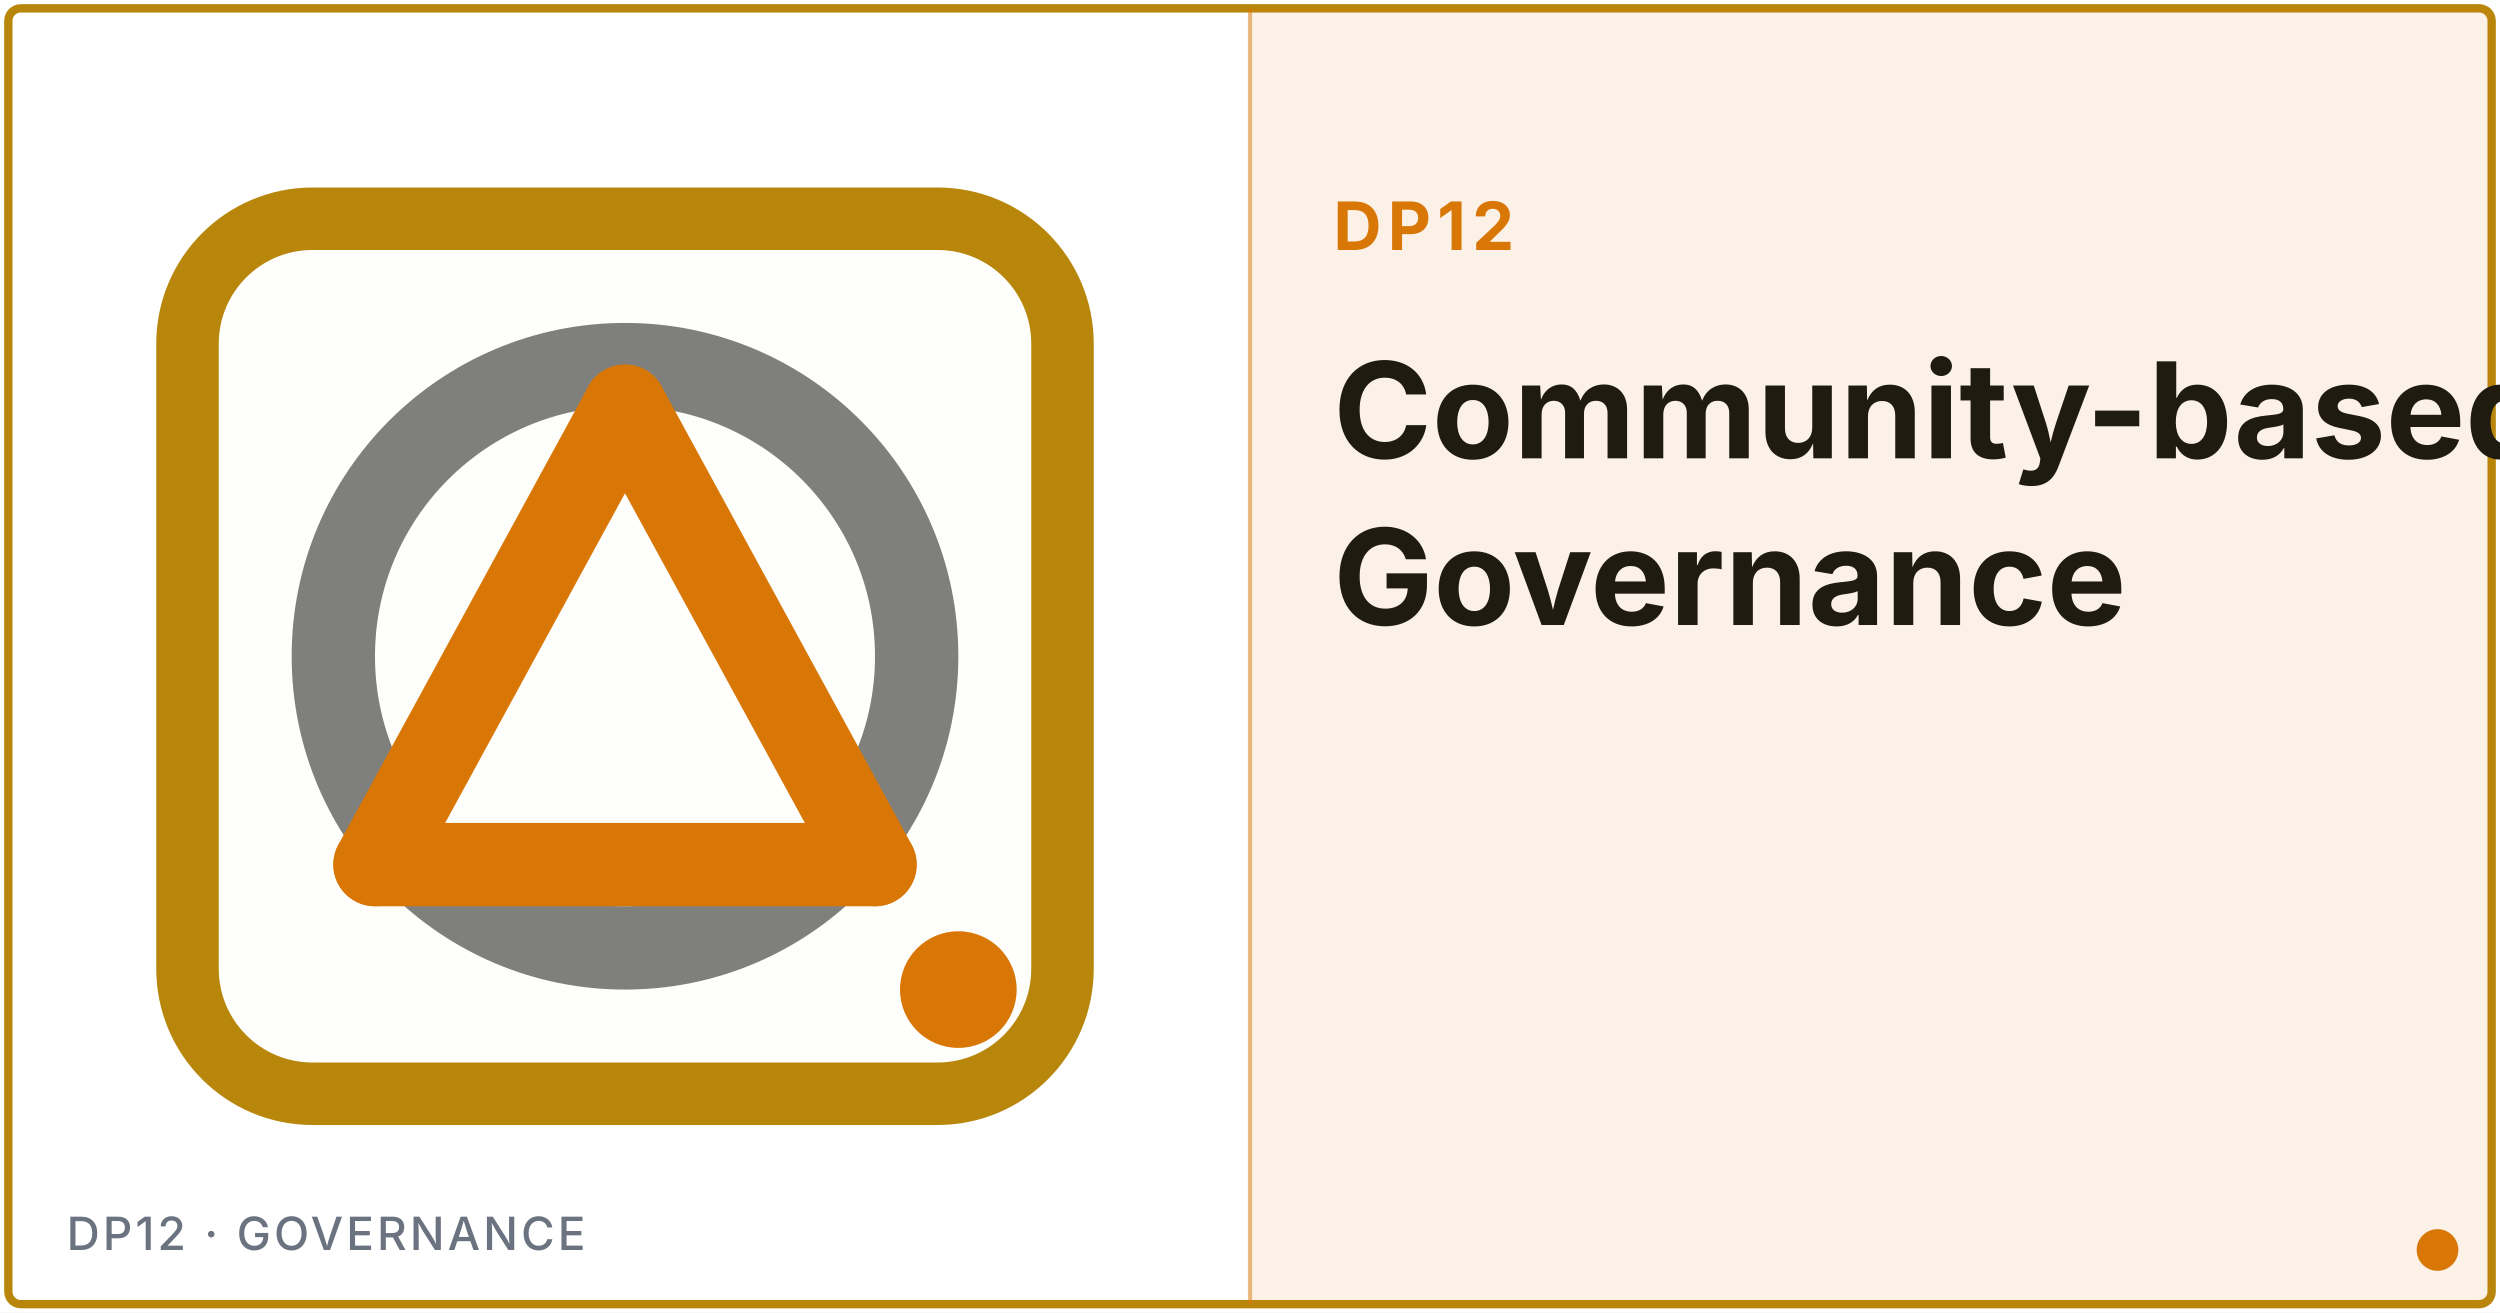
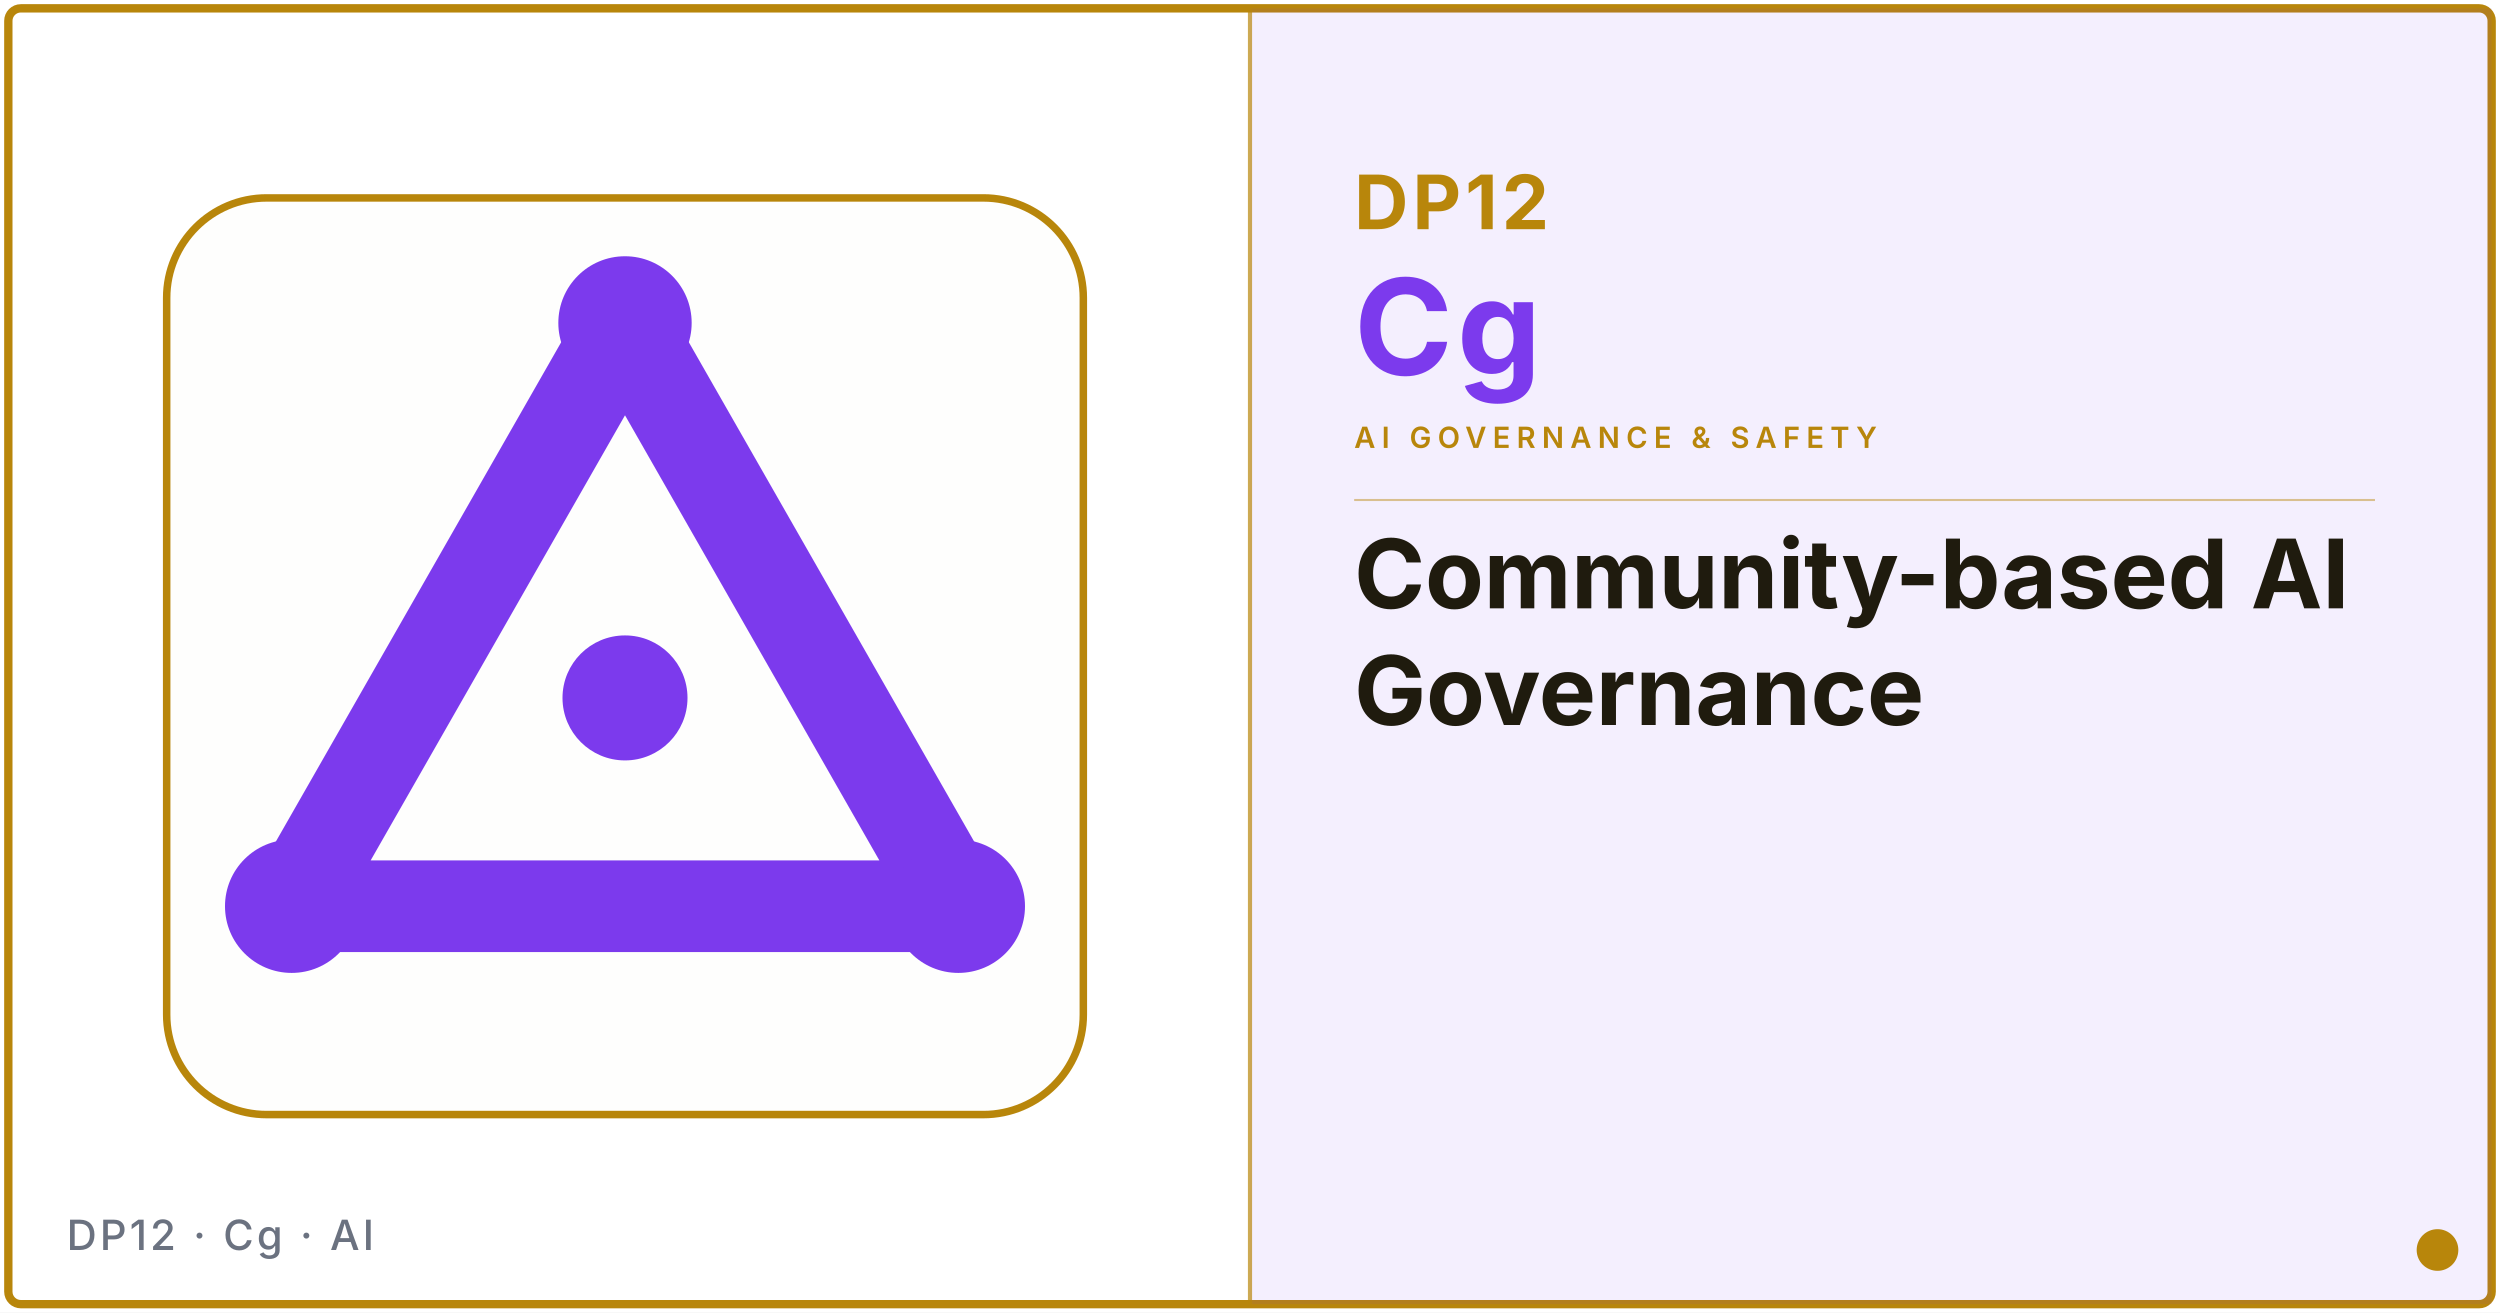
<svg xmlns="http://www.w3.org/2000/svg" viewBox="0 0 1200 630" width="1200" height="630" role="img" aria-labelledby="t">
  <rect width="1200" height="630" fill="#ffffff" />
  <rect x="4" y="4" width="1192" height="622" rx="6" fill="none" stroke="#b8860b" stroke-width="4" />
-   <rect x="600" y="4" width="596" height="622" fill="#d97706" fill-opacity="0.10" />
-   <line x1="600" y1="4" x2="600" y2="626" stroke="#d97706" stroke-width="2" stroke-opacity="0.5" />
-   <svg x="60" y="75" width="480" height="480" viewBox="0 0 24 24" fill="none" stroke="#1f2937" stroke-width="2" stroke-linecap="round" stroke-linejoin="round">
-     <rect x="1.5" y="1.5" width="21" height="21" rx="3" fill="#f5e9c8" fill-opacity="0.06" stroke="#b8860b" stroke-width="1.5" />
-     <circle cx="20" cy="20" r="1.4" fill="#d97706" stroke="none" />
-     <circle cx="12" cy="12" r="7" stroke="currentColor" fill="none" stroke-opacity="0.5" />
-     <path d="M12 6 L18 17 L6 17 Z" stroke="#d97706" fill="none" />
-     <circle cx="12" cy="6" r="1.0" fill="#d97706" stroke="none" />
-     <circle cx="18" cy="17" r="1.0" fill="#d97706" stroke="none" />
-     <circle cx="6" cy="17" r="1.0" fill="#d97706" stroke="none" />
+   <rect x="600" y="4" width="596" height="622" fill="#7c3aed" fill-opacity="0.08" />
+   <line x1="600" y1="4" x2="600" y2="626" stroke="#b8860b" stroke-width="2" stroke-opacity="0.7" />
+   <svg x="60" y="75" width="480" height="480" viewBox="0 0 24 24" fill="none">
+     <rect x="1.0" y="1.0" width="22" height="22" rx="2.4" fill="#f5e9c8" fill-opacity="0.04" stroke="#b8860b" stroke-width="0.18" />
+     <path d="M 12 4 L 20 18 L 4 18 Z" fill="none" stroke="#7c3aed" stroke-width="2.2" stroke-linejoin="round" />
+     <circle cx="12" cy="13" r="1.5" fill="#7c3aed" stroke="none" stroke-width="2.2" stroke-opacity="1.0" />
+     <circle cx="12" cy="4" r="1.6" fill="#7c3aed" stroke="none" stroke-width="2.2" stroke-opacity="1.0" />
+     <circle cx="20" cy="18" r="1.6" fill="#7c3aed" stroke="none" stroke-width="2.2" stroke-opacity="1.0" />
+     <circle cx="4" cy="18" r="1.6" fill="#7c3aed" stroke="none" stroke-width="2.2" stroke-opacity="1.0" />
  </svg>
-   <text x="640" y="120" font-family="Inter, &quot;SF Pro Text&quot;, &quot;Segoe UI&quot;, system-ui, sans-serif" font-size="32" font-weight="700" fill="#d97706" letter-spacing="3">DP12</text>
-   <text x="640" y="220" font-family="Inter, &quot;SF Pro Text&quot;, &quot;Segoe UI&quot;, system-ui, sans-serif" font-size="64" font-weight="700" fill="#1f1b0e">Community-based AI</text>
-   <text x="640" y="300" font-family="Inter, &quot;SF Pro Text&quot;, &quot;Segoe UI&quot;, system-ui, sans-serif" font-size="64" font-weight="700" fill="#1f1b0e">Governance</text>
-   <text x="32" y="600" font-family="Inter, &quot;SF Pro Text&quot;, &quot;Segoe UI&quot;, system-ui, sans-serif" font-size="22" font-weight="500" fill="#6b7280" letter-spacing="1.5">DP12 · GOVERNANCE</text>
-   <circle cx="1170" cy="600" r="10" fill="#d97706" />
+   <text x="650" y="110" font-family="Inter, &quot;SF Pro Text&quot;, &quot;Segoe UI&quot;, system-ui, sans-serif" font-size="36" font-weight="700" fill="#b8860b" letter-spacing="2">DP12</text>
+   <text x="650" y="180" font-family="Inter, &quot;SF Pro Text&quot;, &quot;Segoe UI&quot;, system-ui, sans-serif" font-size="64" font-weight="700" fill="#7c3aed" letter-spacing="2">Cg</text>
+   <text x="650" y="215" font-family="Inter, &quot;SF Pro Text&quot;, &quot;Segoe UI&quot;, system-ui, sans-serif" font-size="14" font-weight="600" fill="#b8860b" letter-spacing="3">AI GOVERNANCE &amp; SAFETY</text>
+   <line x1="650" y1="240" x2="1140" y2="240" stroke="#b8860b" stroke-width="1" stroke-opacity="0.45" />
+   <text x="650" y="292" font-family="Inter, &quot;SF Pro Text&quot;, &quot;Segoe UI&quot;, system-ui, sans-serif" font-size="46" font-weight="700" fill="#1f1b0e">Community-based AI</text>
+   <text x="650" y="348" font-family="Inter, &quot;SF Pro Text&quot;, &quot;Segoe UI&quot;, system-ui, sans-serif" font-size="46" font-weight="700" fill="#1f1b0e">Governance</text>
+   <text x="32" y="600" font-family="Inter, &quot;SF Pro Text&quot;, &quot;Segoe UI&quot;, system-ui, sans-serif" font-size="20" font-weight="500" fill="#6b7280" letter-spacing="1.5">DP12 · Cg · AI</text>
+   <circle cx="1170" cy="600" r="10" fill="#b8860b" />
</svg>
